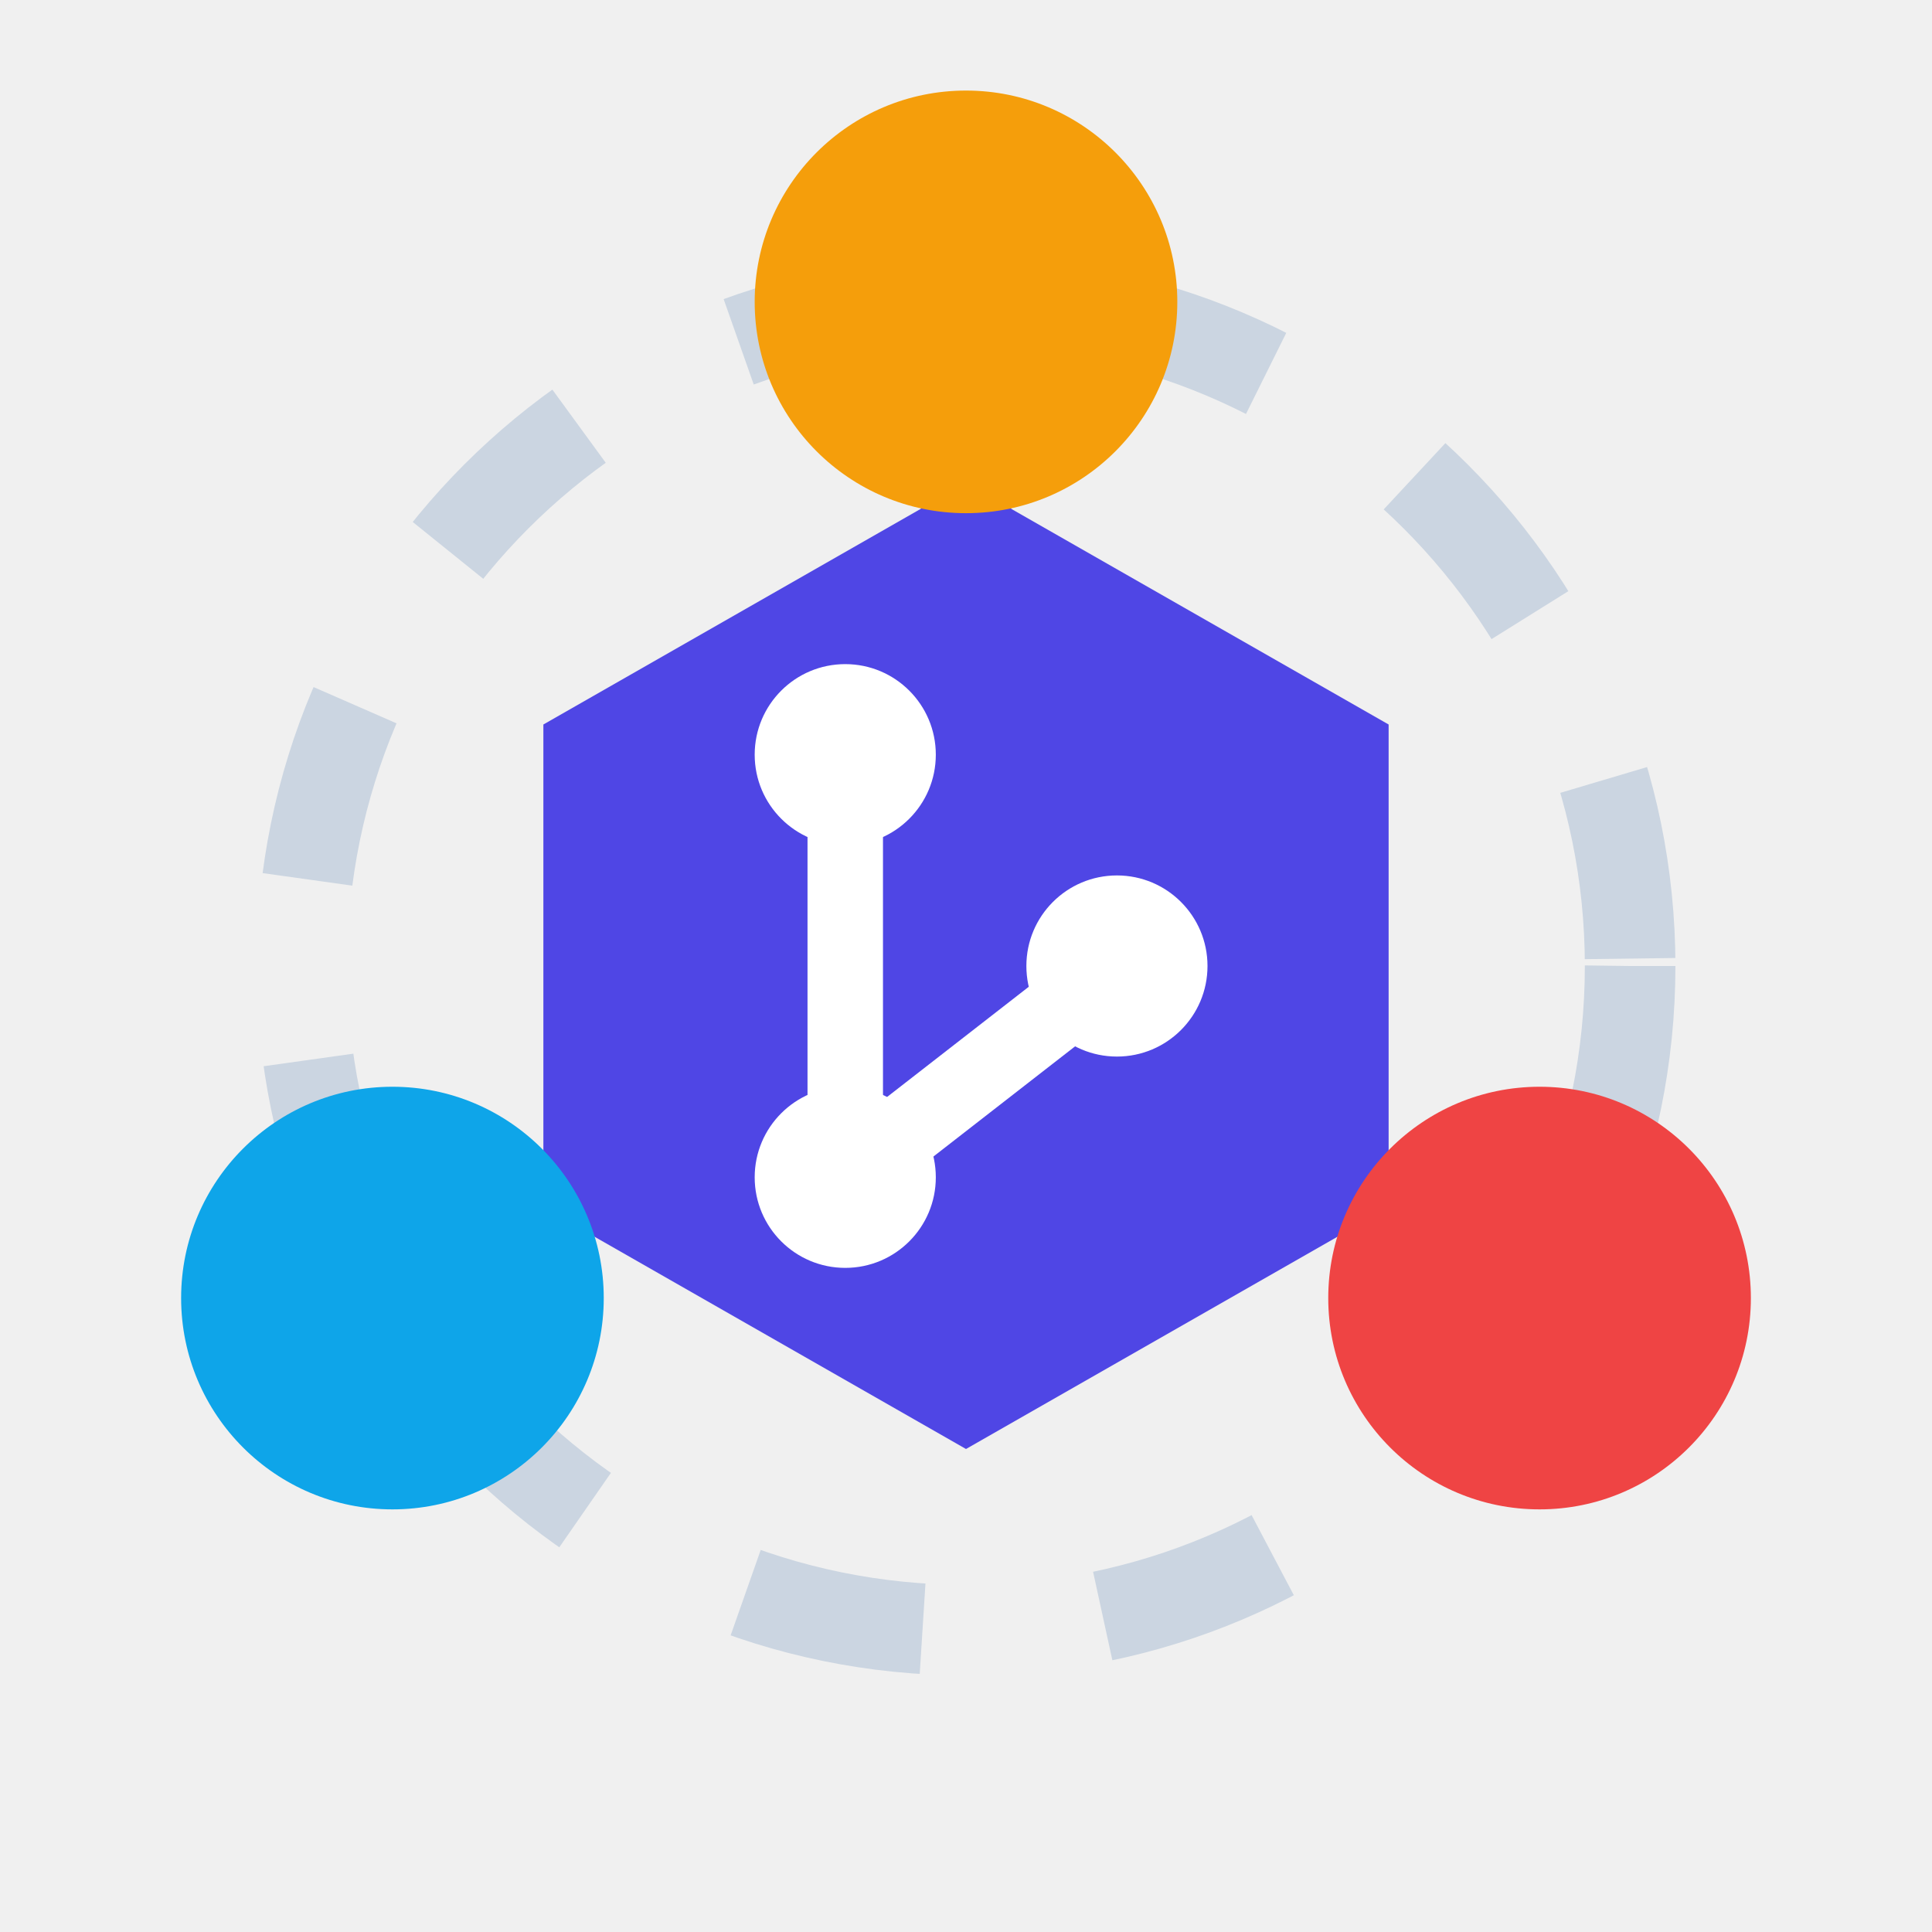
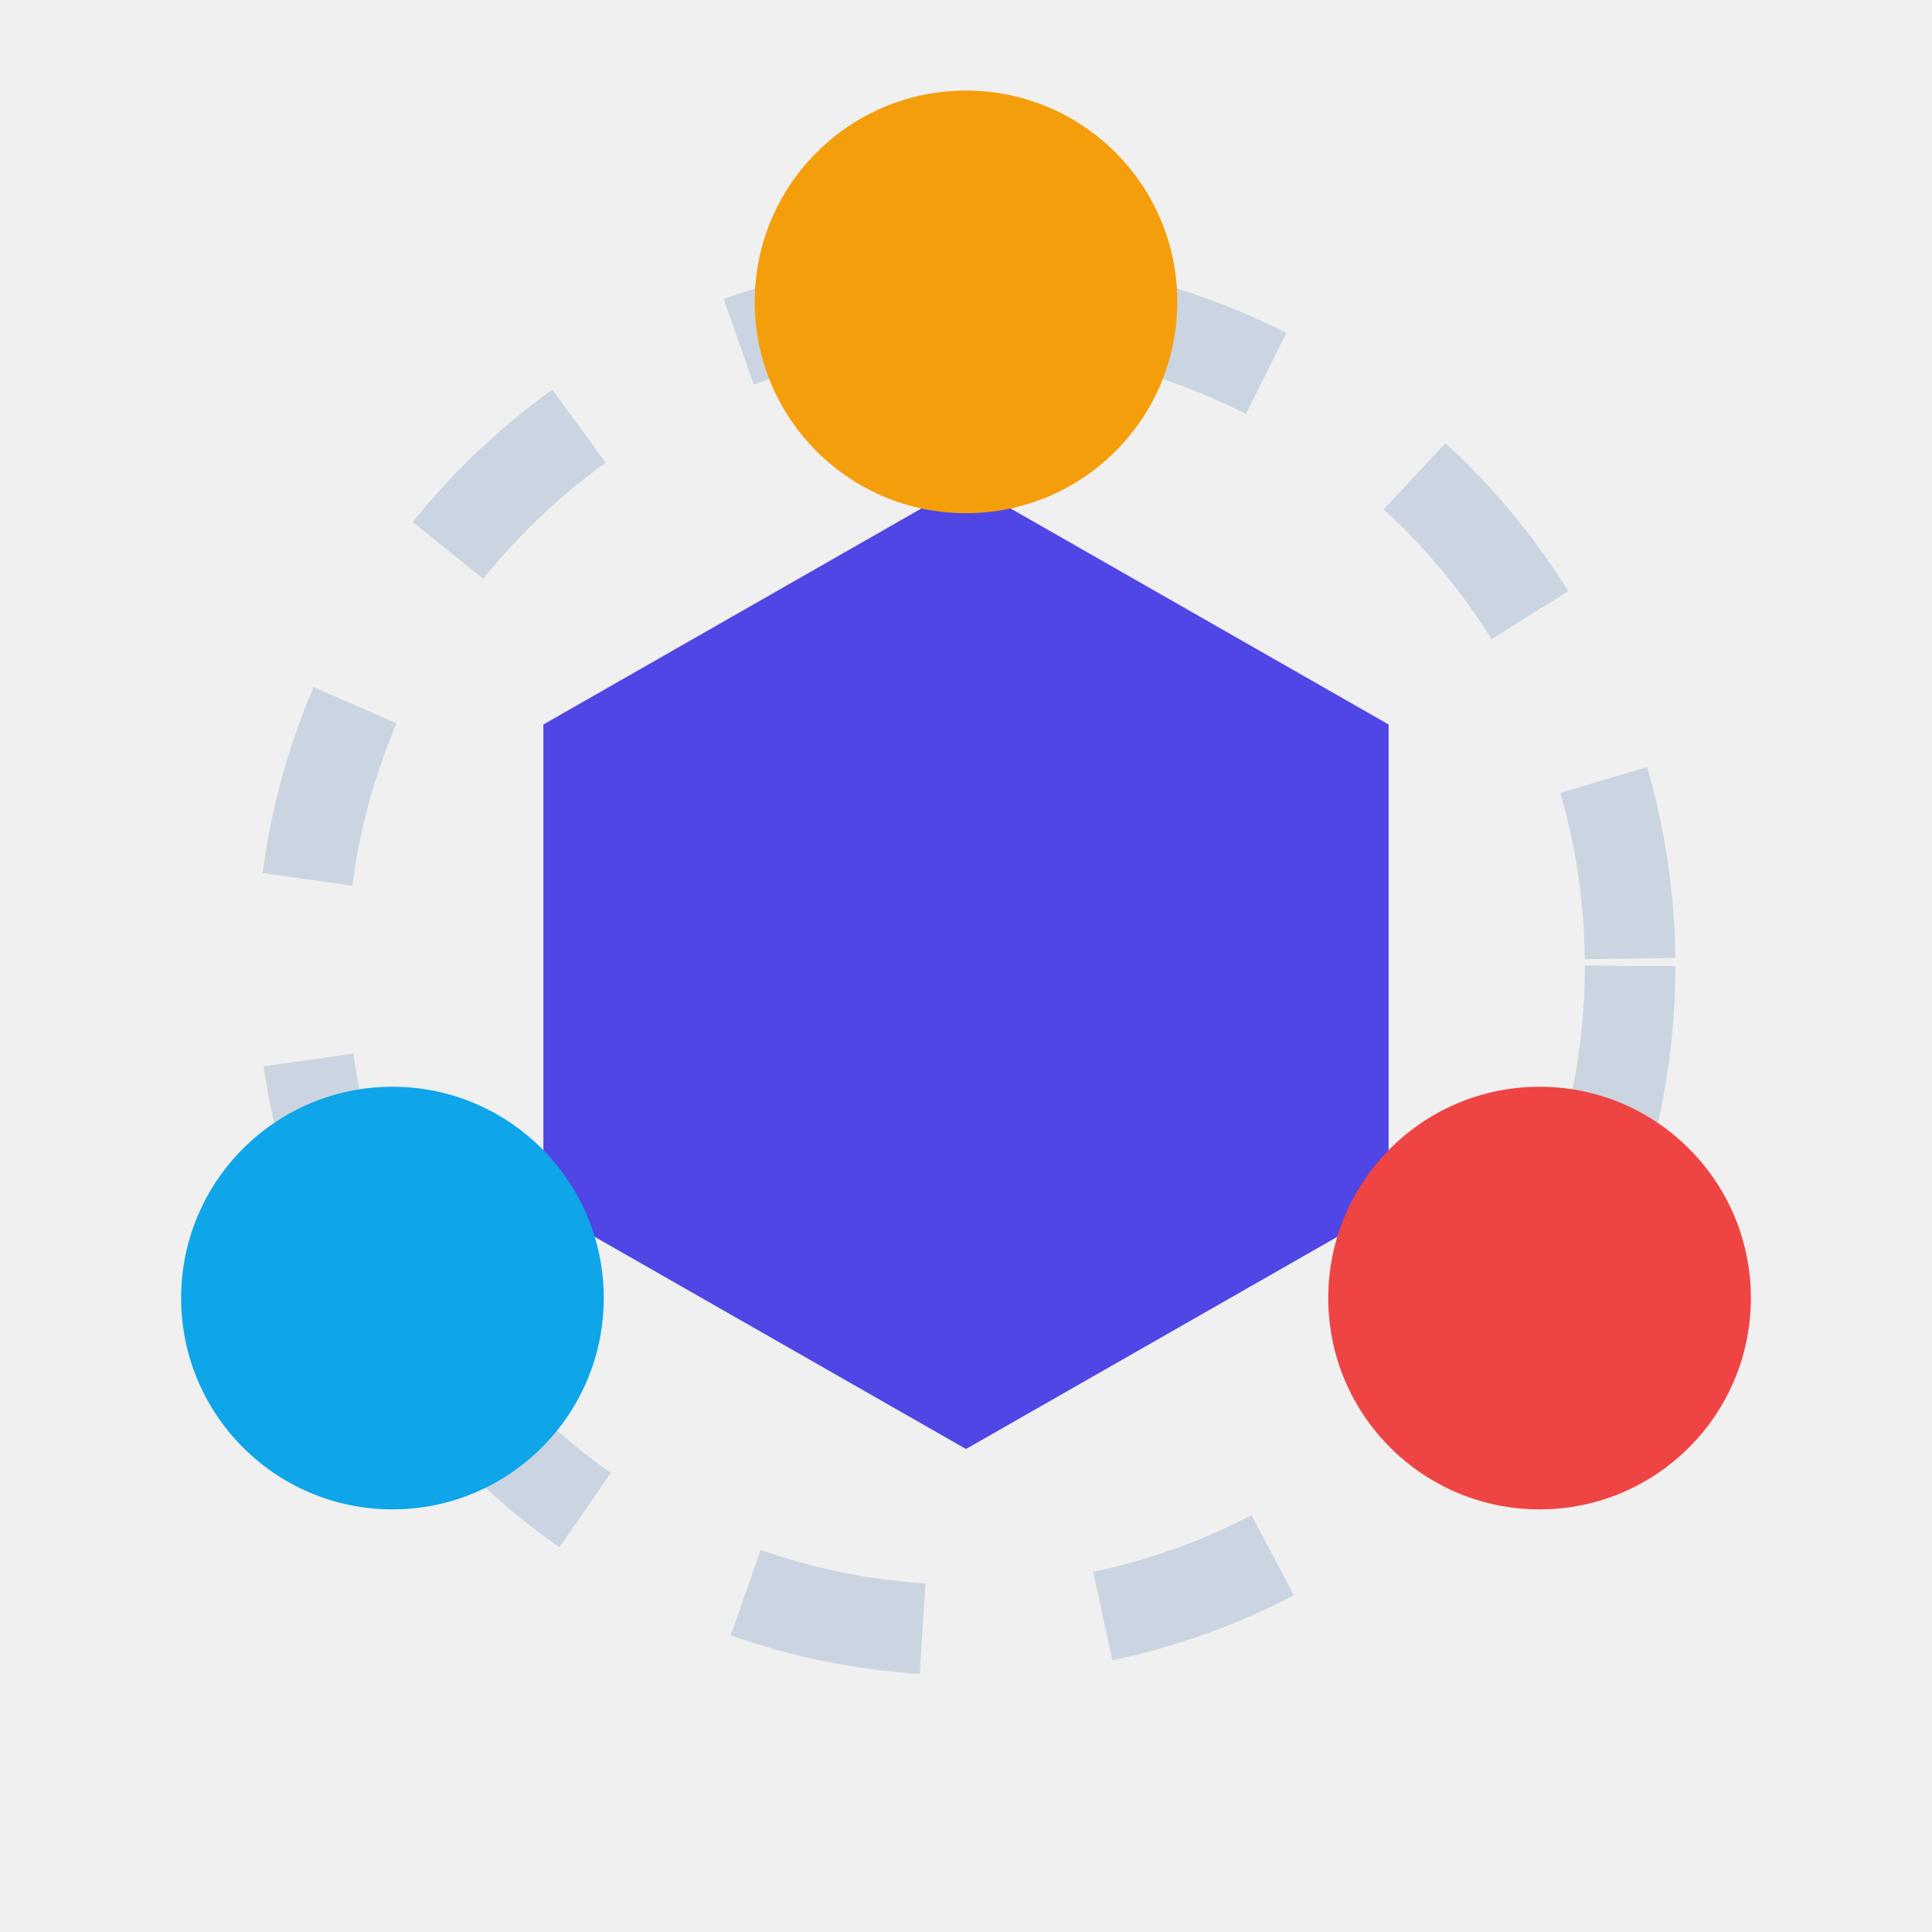
<svg xmlns="http://www.w3.org/2000/svg" viewBox="0 0 64 64">
-   <line x1="32" y1="32" x2="32" y2="10" stroke="#94A3B8" stroke-width="3" />
-   <line x1="32" y1="32" x2="13" y2="43" stroke="#94A3B8" stroke-width="3" />
-   <line x1="32" y1="32" x2="51" y2="43" stroke="#94A3B8" stroke-width="3" />
-   <circle cx="32" cy="32" r="22" stroke="#CBD5E1" stroke-width="3" stroke-dasharray="6 6" fill="none" />
-   <path d="M32 16 L46 24 L46 40 L32 48 L18 40 L18 24 Z" fill="#4F46E5" />
  <line x1="28" y1="25" x2="28" y2="39" stroke="#FFFFFF" stroke-width="2.5" stroke-linecap="round" />
  <line x1="28" y1="39" x2="37" y2="32" stroke="#FFFFFF" stroke-width="2.5" stroke-linecap="round" />
  <circle cx="28" cy="25" r="3" fill="#FFFFFF" />
  <circle cx="28" cy="39" r="3" fill="#FFFFFF" />
  <circle cx="37" cy="32" r="3" fill="#FFFFFF" />
+   <circle cx="32" cy="32" r="22" stroke="#CBD5E1" stroke-width="3" stroke-dasharray="6 6" fill="none" />
+   <line x1="32" y1="32" x2="32" y2="10" stroke="#94A3B8" stroke-width="3" />
+   <line x1="32" y1="32" x2="13" y2="43" stroke="#94A3B8" stroke-width="3" />
+   <line x1="32" y1="32" x2="51" y2="43" stroke="#94A3B8" stroke-width="3" />
+   <path d="M32 16 L46 24 L46 40 L32 48 L18 40 L18 24 Z" fill="#4F46E5" />
  <circle cx="32" cy="10" r="7" fill="#F59E0B" />
  <circle cx="13" cy="43" r="7" fill="#0EA5E9" />
  <circle cx="51" cy="43" r="7" fill="#EF4444" />
</svg>
